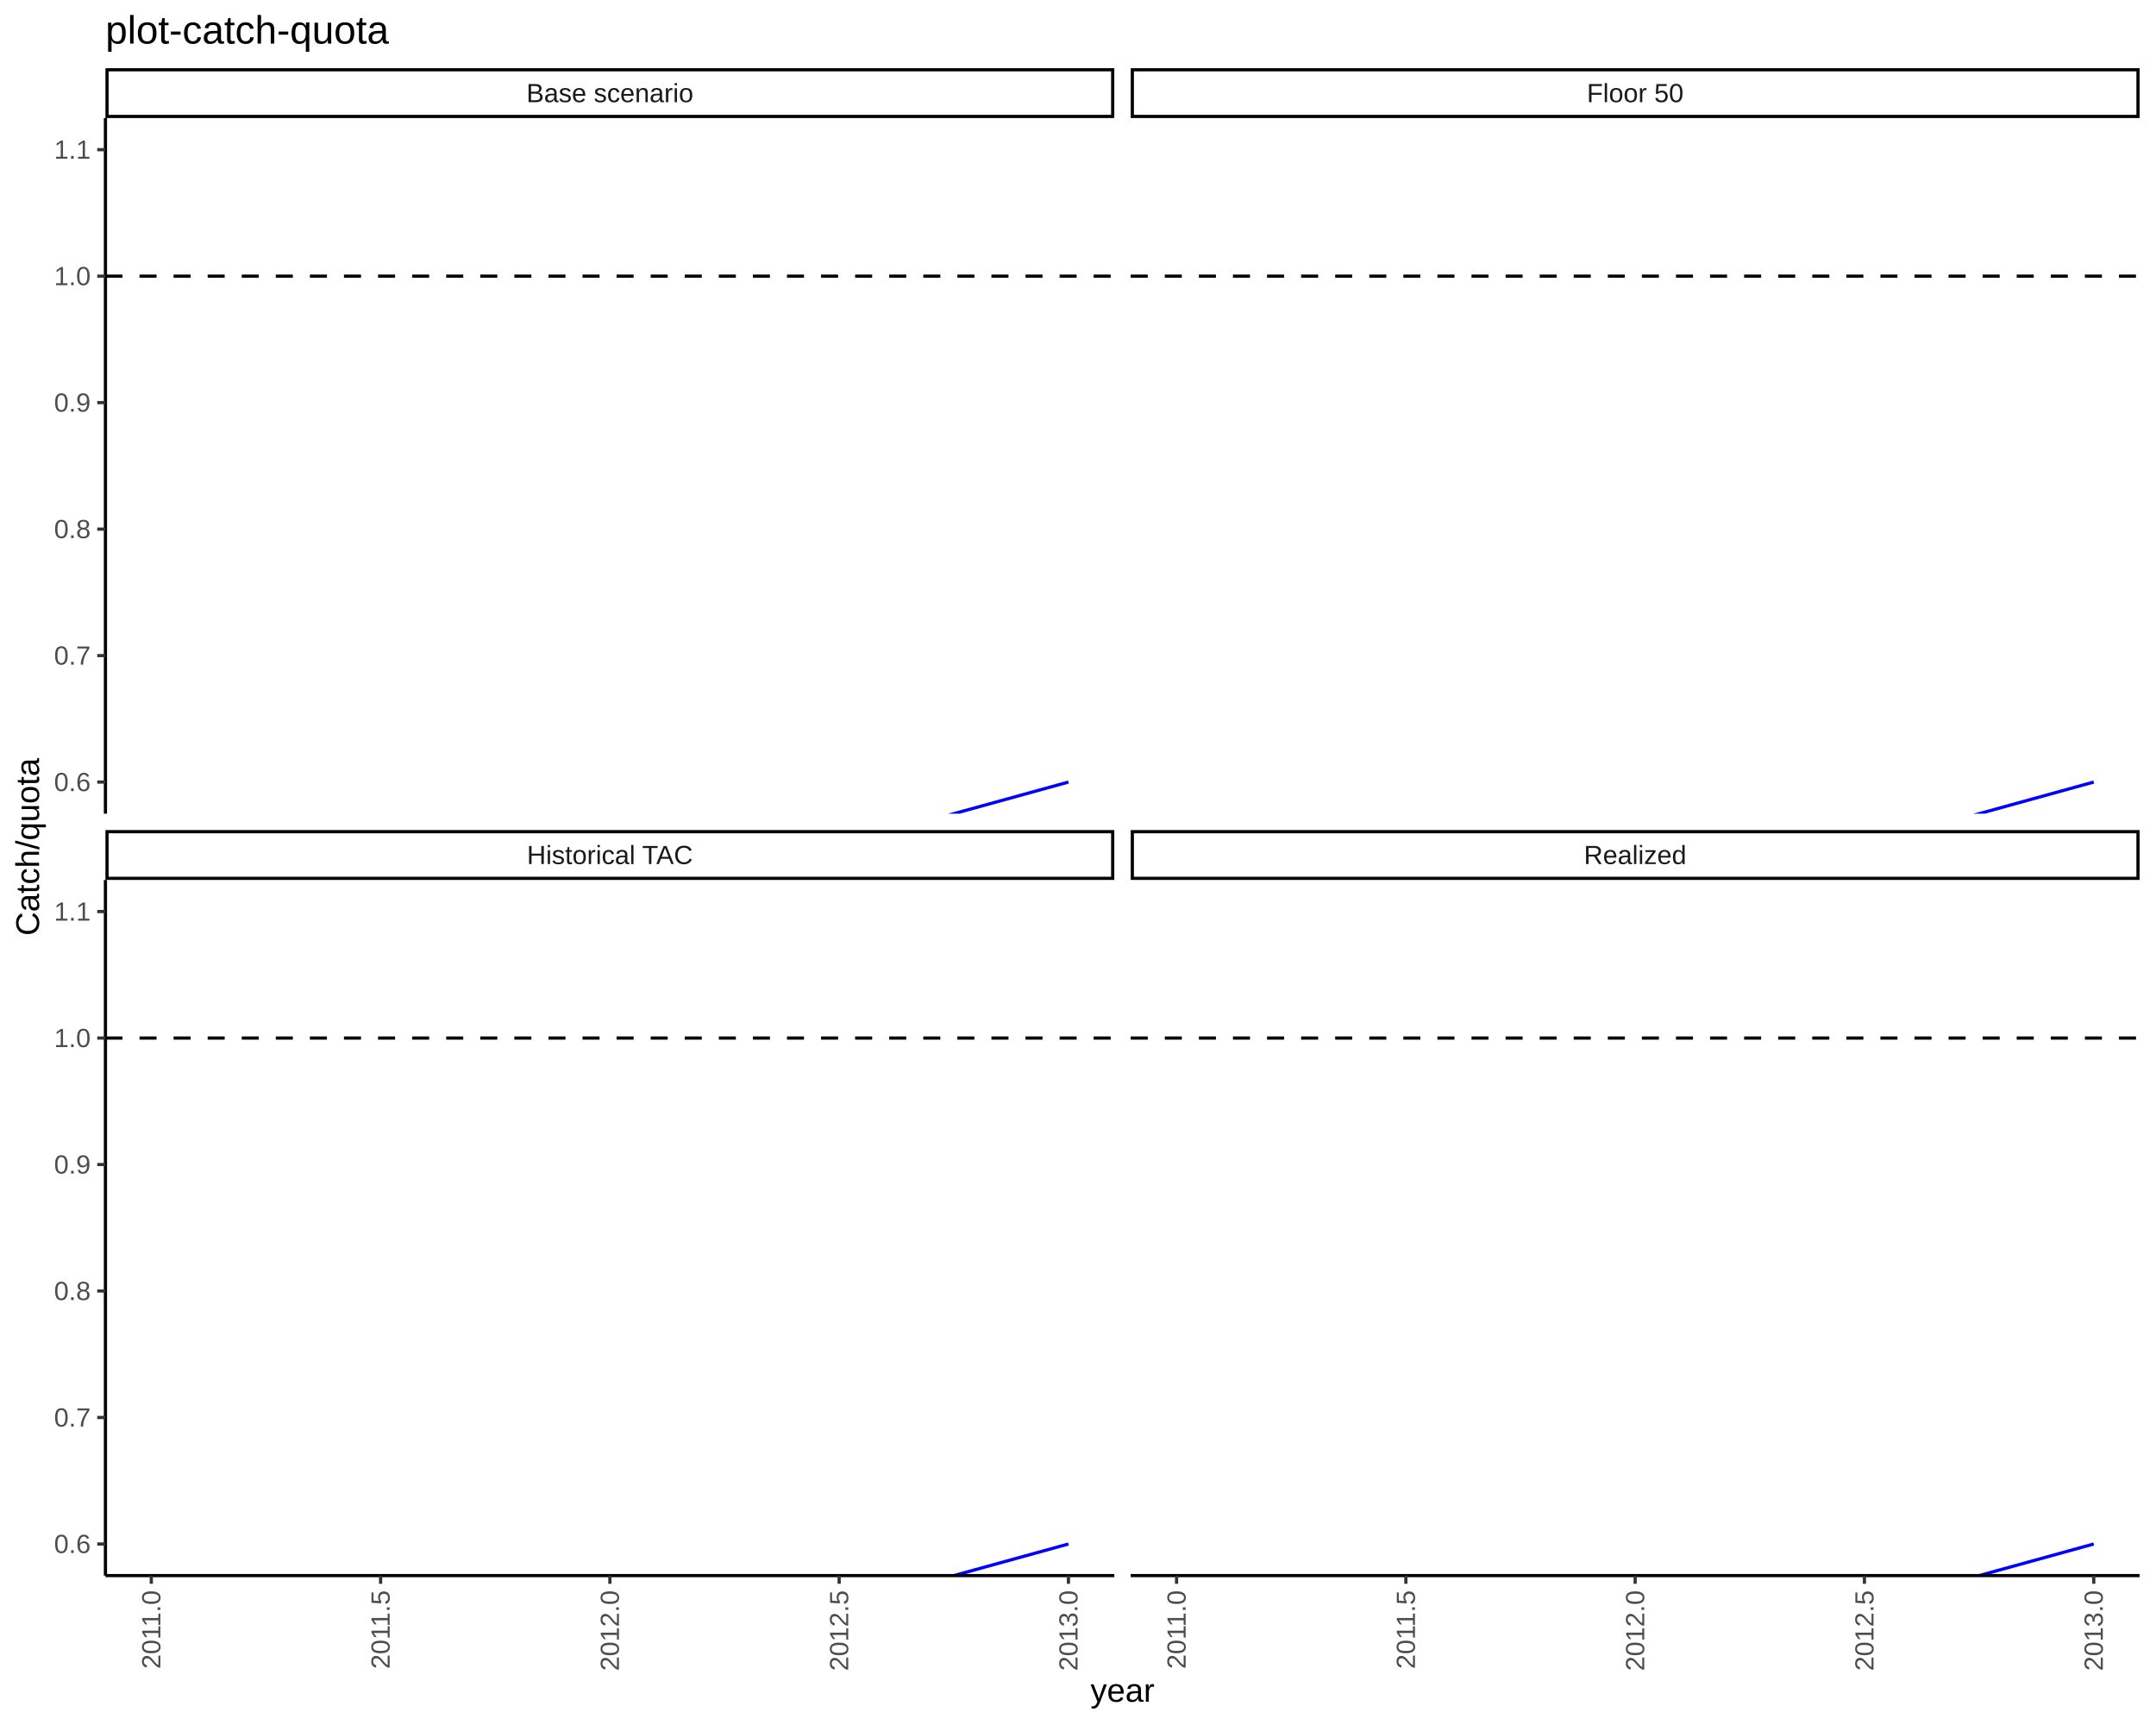
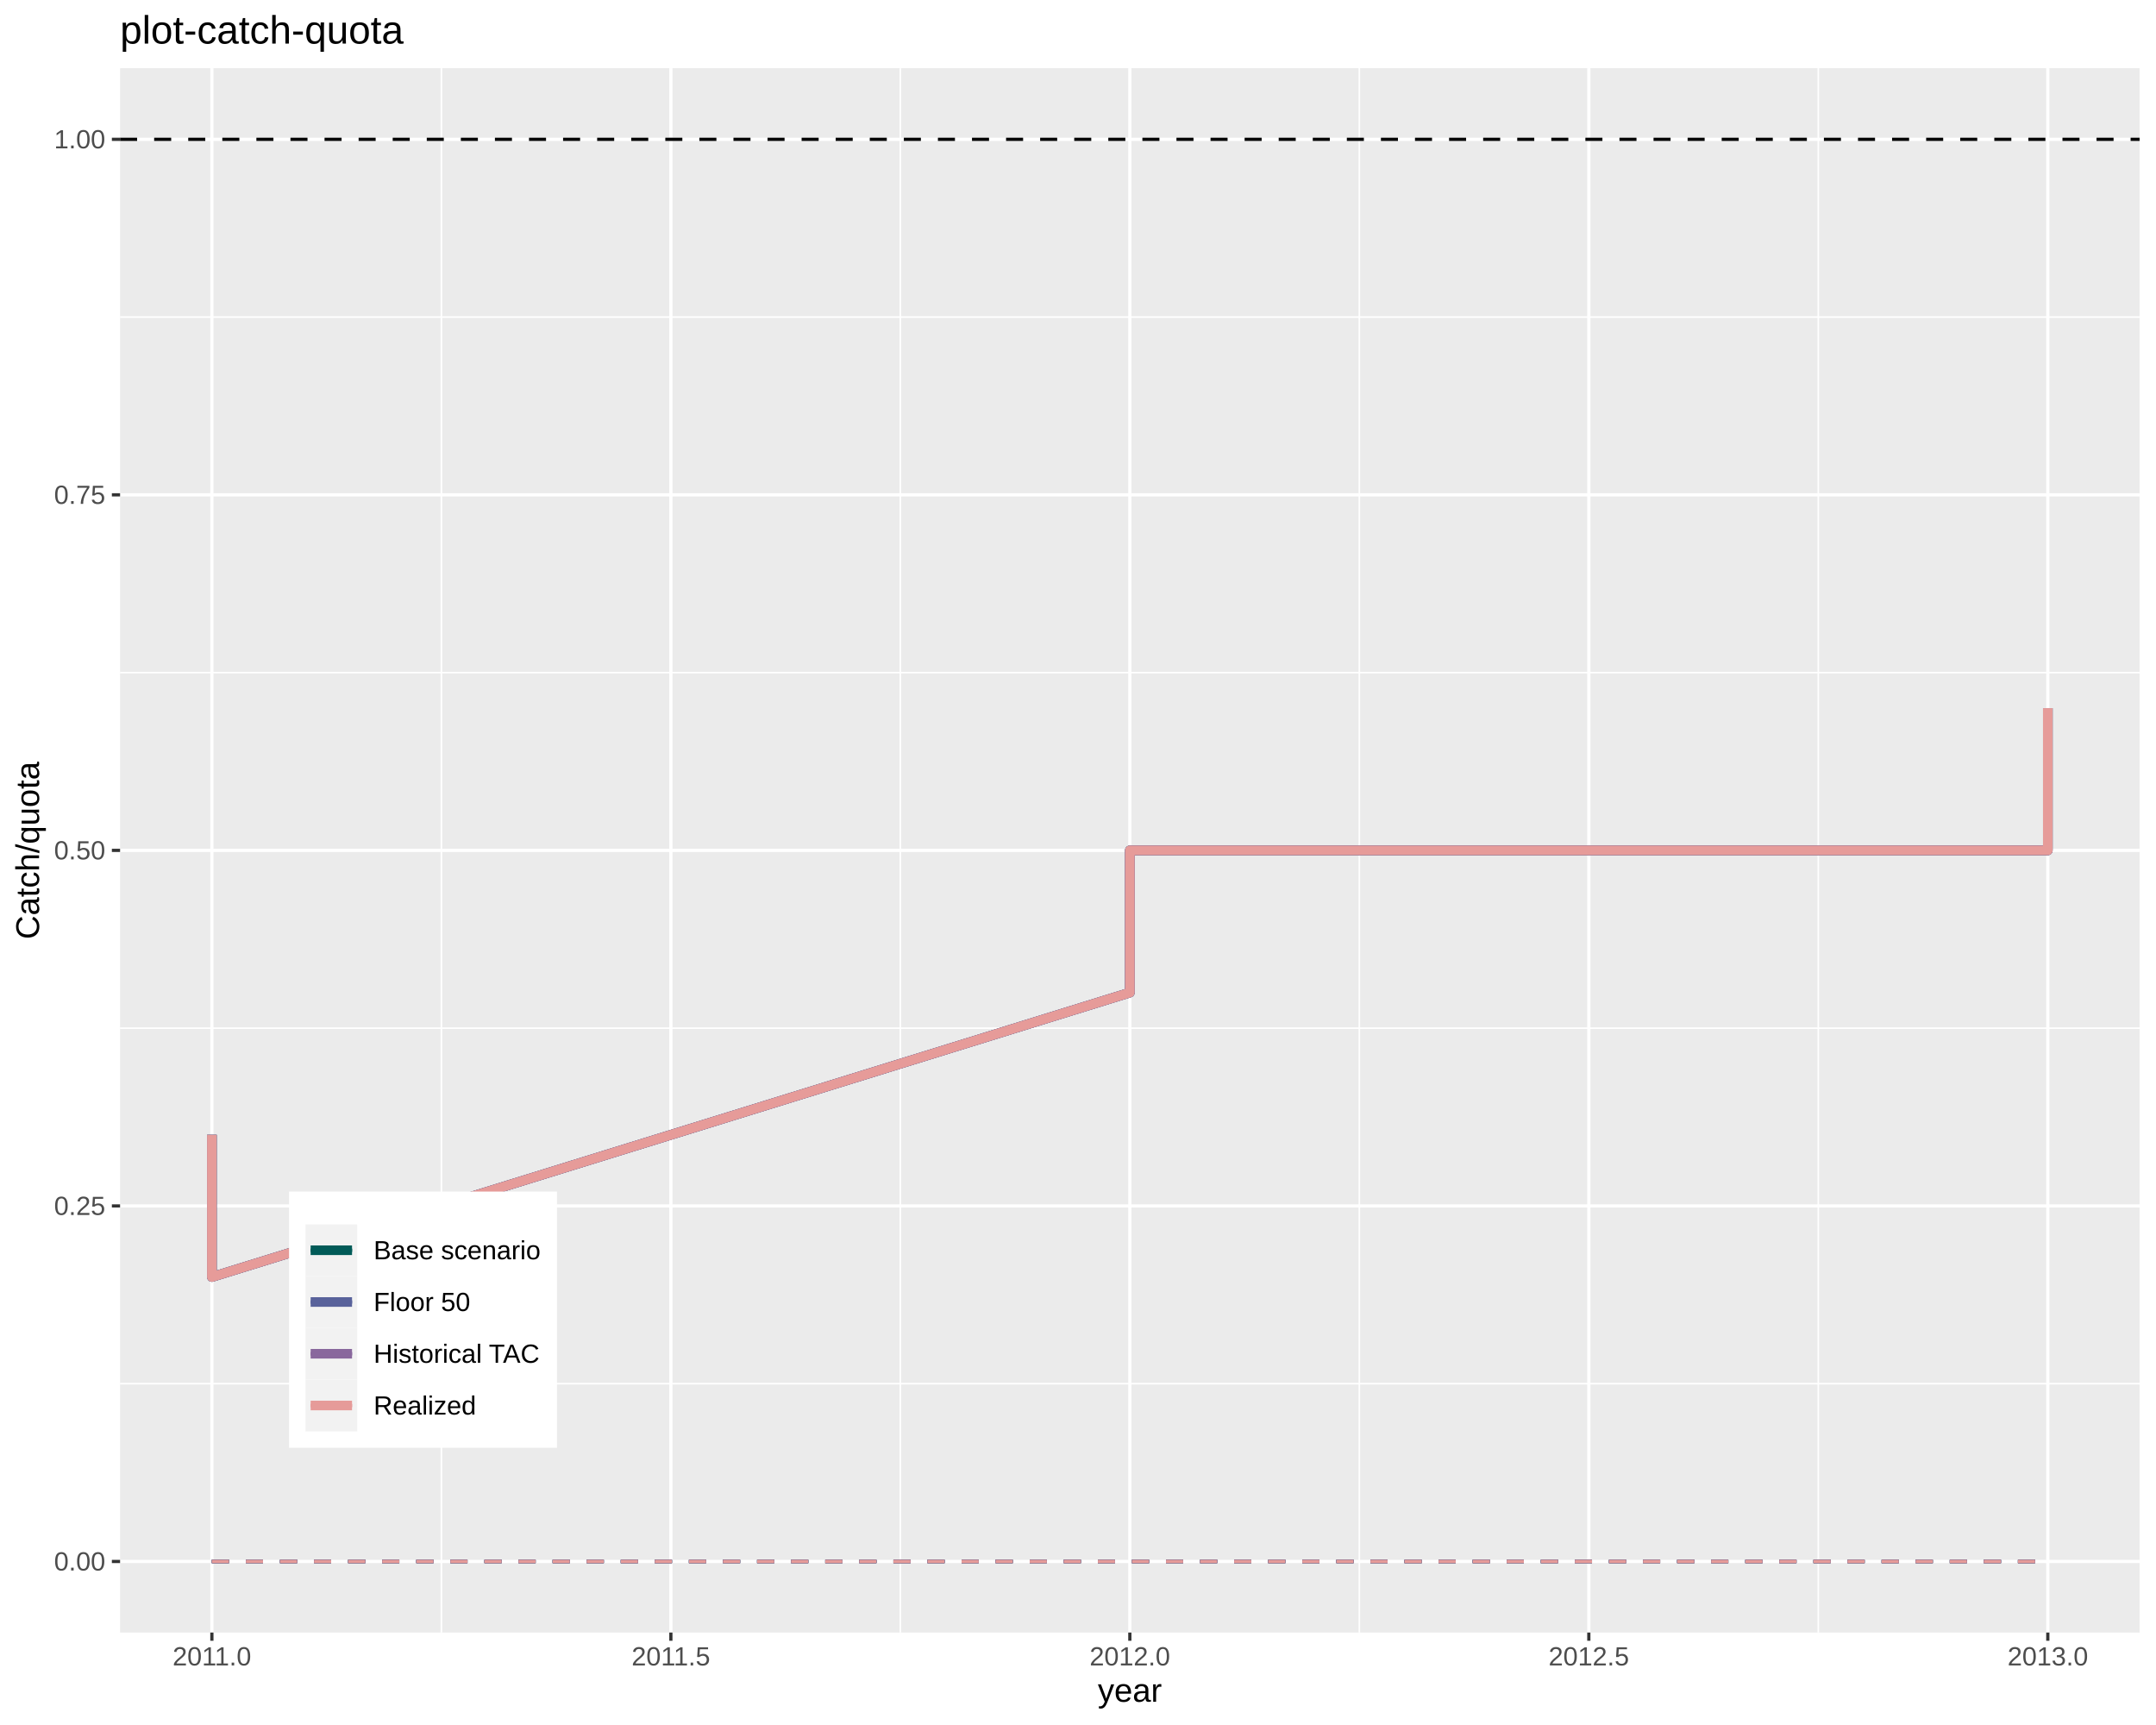
<svg xmlns="http://www.w3.org/2000/svg" viewBox="0 0 720.00 576.00">
  <defs>
    <style type="text/css">
    line, polyline, polygon, path, rect, circle {
      fill: none;
      stroke: #000000;
      stroke-linecap: round;
      stroke-linejoin: round;
      stroke-miterlimit: 10.00;
    }
  </style>
  </defs>
  <rect width="100%" height="100%" style="stroke: none; fill: #FFFFFF;" />
  <rect x="0.00" y="0.00" width="720.00" height="576.00" style="stroke-width: 1.07; stroke: #FFFFFF; fill: #FFFFFF;" />
  <defs>
-     <clipPath id="cpMzUuMjF8MzcyLjEzfDI3MS43MHwzOS40MQ==">
-       <rect x="35.21" y="39.41" width="336.91" height="232.29" />
+     <clipPath id="cpNDAuMTB8NzE0LjUyfDU0NS4xM3wyMi43Nw==">
+       <rect x="40.10" y="22.77" width="674.42" height="522.36" />
    </clipPath>
  </defs>
-   <rect x="35.21" y="39.41" width="336.91" height="232.29" style="stroke-width: 1.07; stroke: none; fill: #FFFFFF;" clip-path="url(#cpMzUuMjF8MzcyLjEzfDI3MS43MHwzOS40MQ==)" />
-   <polyline points="50.53,387.85 203.67,345.61 356.81,303.38 " style="stroke-width: 1.07; stroke: #FF0000; stroke-linecap: butt;" clip-path="url(#cpMzUuMjF8MzcyLjEzfDI3MS43MHwzOS40MQ==)" />
-   <polyline points="50.53,430.08 203.67,303.38 356.81,261.14 " style="stroke-width: 1.07; stroke: #0000FF; stroke-linecap: butt;" clip-path="url(#cpMzUuMjF8MzcyLjEzfDI3MS43MHwzOS40MQ==)" />
-   <polygon points="50.53,387.85 203.67,345.61 356.81,303.38 356.81,303.38 203.67,345.61 50.53,387.85 " style="stroke-width: 0.00; stroke: none; fill: #FF0000; fill-opacity: 0.20;" clip-path="url(#cpMzUuMjF8MzcyLjEzfDI3MS43MHwzOS40MQ==)" />
-   <polygon points="50.53,430.08 203.67,303.38 356.81,261.14 356.81,261.14 203.67,303.38 50.53,430.08 " style="stroke-width: 0.00; stroke: none; fill: #0000FF; fill-opacity: 0.20;" clip-path="url(#cpMzUuMjF8MzcyLjEzfDI3MS43MHwzOS40MQ==)" />
-   <line x1="35.21" y1="92.21" x2="372.13" y2="92.21" style="stroke-width: 1.07; stroke-dasharray: 5.69,5.69; stroke-linecap: butt;" clip-path="url(#cpMzUuMjF8MzcyLjEzfDI3MS43MHwzOS40MQ==)" />
+   <rect x="40.10" y="22.77" width="674.42" height="522.36" style="stroke-width: 1.07; stroke: none; fill: #EBEBEB;" clip-path="url(#cpNDAuMTB8NzE0LjUyfDU0NS4xM3wyMi43Nw==)" />
+   <polyline points="40.10,462.03 714.52,462.03 " style="stroke-width: 0.53; stroke: #FFFFFF; stroke-linecap: butt;" clip-path="url(#cpNDAuMTB8NzE0LjUyfDU0NS4xM3wyMi43Nw==)" />
+   <polyline points="40.10,343.31 714.52,343.31 " style="stroke-width: 0.53; stroke: #FFFFFF; stroke-linecap: butt;" clip-path="url(#cpNDAuMTB8NzE0LjUyfDU0NS4xM3wyMi43Nw==)" />
+   <polyline points="40.10,224.59 714.52,224.59 " style="stroke-width: 0.53; stroke: #FFFFFF; stroke-linecap: butt;" clip-path="url(#cpNDAuMTB8NzE0LjUyfDU0NS4xM3wyMi43Nw==)" />
+   <polyline points="40.10,105.87 714.52,105.87 " style="stroke-width: 0.53; stroke: #FFFFFF; stroke-linecap: butt;" clip-path="url(#cpNDAuMTB8NzE0LjUyfDU0NS4xM3wyMi43Nw==)" />
+   <polyline points="147.40,545.13 147.40,22.77 " style="stroke-width: 0.53; stroke: #FFFFFF; stroke-linecap: butt;" clip-path="url(#cpNDAuMTB8NzE0LjUyfDU0NS4xM3wyMi43Nw==)" />
+   <polyline points="300.67,545.13 300.67,22.77 " style="stroke-width: 0.53; stroke: #FFFFFF; stroke-linecap: butt;" clip-path="url(#cpNDAuMTB8NzE0LjUyfDU0NS4xM3wyMi43Nw==)" />
+   <polyline points="453.95,545.13 453.95,22.77 " style="stroke-width: 0.53; stroke: #FFFFFF; stroke-linecap: butt;" clip-path="url(#cpNDAuMTB8NzE0LjUyfDU0NS4xM3wyMi43Nw==)" />
+   <polyline points="607.23,545.13 607.23,22.77 " style="stroke-width: 0.53; stroke: #FFFFFF; stroke-linecap: butt;" clip-path="url(#cpNDAuMTB8NzE0LjUyfDU0NS4xM3wyMi43Nw==)" />
+   <polyline points="40.10,521.39 714.52,521.39 " style="stroke-width: 1.07; stroke: #FFFFFF; stroke-linecap: butt;" clip-path="url(#cpNDAuMTB8NzE0LjUyfDU0NS4xM3wyMi43Nw==)" />
+   <polyline points="40.10,402.67 714.52,402.67 " style="stroke-width: 1.07; stroke: #FFFFFF; stroke-linecap: butt;" clip-path="url(#cpNDAuMTB8NzE0LjUyfDU0NS4xM3wyMi43Nw==)" />
+   <polyline points="40.10,283.95 714.52,283.95 " style="stroke-width: 1.07; stroke: #FFFFFF; stroke-linecap: butt;" clip-path="url(#cpNDAuMTB8NzE0LjUyfDU0NS4xM3wyMi43Nw==)" />
+   <polyline points="40.10,165.23 714.52,165.23 " style="stroke-width: 1.07; stroke: #FFFFFF; stroke-linecap: butt;" clip-path="url(#cpNDAuMTB8NzE0LjUyfDU0NS4xM3wyMi43Nw==)" />
+   <polyline points="40.10,46.52 714.52,46.52 " style="stroke-width: 1.07; stroke: #FFFFFF; stroke-linecap: butt;" clip-path="url(#cpNDAuMTB8NzE0LjUyfDU0NS4xM3wyMi43Nw==)" />
+   <polyline points="70.76,545.13 70.76,22.77 " style="stroke-width: 1.07; stroke: #FFFFFF; stroke-linecap: butt;" clip-path="url(#cpNDAuMTB8NzE0LjUyfDU0NS4xM3wyMi43Nw==)" />
+   <polyline points="224.04,545.13 224.04,22.77 " style="stroke-width: 1.07; stroke: #FFFFFF; stroke-linecap: butt;" clip-path="url(#cpNDAuMTB8NzE0LjUyfDU0NS4xM3wyMi43Nw==)" />
+   <polyline points="377.31,545.13 377.31,22.77 " style="stroke-width: 1.07; stroke: #FFFFFF; stroke-linecap: butt;" clip-path="url(#cpNDAuMTB8NzE0LjUyfDU0NS4xM3wyMi43Nw==)" />
+   <polyline points="530.59,545.13 530.59,22.77 " style="stroke-width: 1.07; stroke: #FFFFFF; stroke-linecap: butt;" clip-path="url(#cpNDAuMTB8NzE0LjUyfDU0NS4xM3wyMi43Nw==)" />
+   <polyline points="683.87,545.13 683.87,22.77 " style="stroke-width: 1.07; stroke: #FFFFFF; stroke-linecap: butt;" clip-path="url(#cpNDAuMTB8NzE0LjUyfDU0NS4xM3wyMi43Nw==)" />
+   <polyline points="70.76,378.93 70.76,426.41 377.31,331.44 377.31,283.95 683.87,283.95 683.87,236.46 " style="stroke-width: 3.20; stroke: #015B58; stroke-linecap: butt;" clip-path="url(#cpNDAuMTB8NzE0LjUyfDU0NS4xM3wyMi43Nw==)" />
+   <polyline points="70.76,378.93 70.76,426.41 377.31,331.44 377.31,283.95 683.87,283.95 683.87,236.46 " style="stroke-width: 3.20; stroke: #59629B; stroke-linecap: butt;" clip-path="url(#cpNDAuMTB8NzE0LjUyfDU0NS4xM3wyMi43Nw==)" />
+   <polyline points="70.76,378.93 70.76,426.41 377.31,331.44 377.31,283.95 683.87,283.95 683.87,236.46 " style="stroke-width: 3.20; stroke: #89689D; stroke-linecap: butt;" clip-path="url(#cpNDAuMTB8NzE0LjUyfDU0NS4xM3wyMi43Nw==)" />
+   <polyline points="70.76,378.93 70.76,426.41 377.31,331.44 377.31,283.95 683.87,283.95 683.87,236.46 " style="stroke-width: 3.20; stroke: #E69B99; stroke-linecap: butt;" clip-path="url(#cpNDAuMTB8NzE0LjUyfDU0NS4xM3wyMi43Nw==)" />
+   <polyline points="70.76,521.39 70.76,521.39 377.31,521.39 377.31,521.39 683.87,521.39 683.87,521.39 " style="stroke-width: 1.07; stroke: #015B58; stroke-dasharray: 5.69,5.69; stroke-linecap: butt;" clip-path="url(#cpNDAuMTB8NzE0LjUyfDU0NS4xM3wyMi43Nw==)" />
+   <polyline points="70.76,521.39 70.76,521.39 377.31,521.39 377.31,521.39 683.87,521.39 683.87,521.39 " style="stroke-width: 1.07; stroke: #59629B; stroke-dasharray: 5.69,5.69; stroke-linecap: butt;" clip-path="url(#cpNDAuMTB8NzE0LjUyfDU0NS4xM3wyMi43Nw==)" />
+   <polyline points="70.76,521.39 70.76,521.39 377.31,521.39 377.31,521.39 683.87,521.39 683.87,521.39 " style="stroke-width: 1.07; stroke: #89689D; stroke-dasharray: 5.69,5.69; stroke-linecap: butt;" clip-path="url(#cpNDAuMTB8NzE0LjUyfDU0NS4xM3wyMi43Nw==)" />
+   <polyline points="70.76,521.39 70.76,521.39 377.31,521.39 377.31,521.39 683.87,521.39 683.87,521.39 " style="stroke-width: 1.07; stroke: #E69B99; stroke-dasharray: 5.69,5.69; stroke-linecap: butt;" clip-path="url(#cpNDAuMTB8NzE0LjUyfDU0NS4xM3wyMi43Nw==)" />
+   <polyline points="70.76,521.39 70.76,521.39 377.31,521.39 377.31,521.39 683.87,521.39 683.87,521.39 " style="stroke-width: 1.07; stroke: #015B58; stroke-dasharray: 5.69,5.69; stroke-linecap: butt;" clip-path="url(#cpNDAuMTB8NzE0LjUyfDU0NS4xM3wyMi43Nw==)" />
+   <polyline points="70.76,521.39 70.76,521.39 377.31,521.39 377.31,521.39 683.87,521.39 683.87,521.39 " style="stroke-width: 1.07; stroke: #59629B; stroke-dasharray: 5.69,5.69; stroke-linecap: butt;" clip-path="url(#cpNDAuMTB8NzE0LjUyfDU0NS4xM3wyMi43Nw==)" />
+   <polyline points="70.76,521.39 70.76,521.39 377.31,521.39 377.31,521.39 683.87,521.39 683.87,521.39 " style="stroke-width: 1.07; stroke: #89689D; stroke-dasharray: 5.69,5.69; stroke-linecap: butt;" clip-path="url(#cpNDAuMTB8NzE0LjUyfDU0NS4xM3wyMi43Nw==)" />
+   <polyline points="70.76,521.39 70.76,521.39 377.31,521.39 377.31,521.39 683.87,521.39 683.87,521.39 " style="stroke-width: 1.07; stroke: #E69B99; stroke-dasharray: 5.69,5.69; stroke-linecap: butt;" clip-path="url(#cpNDAuMTB8NzE0LjUyfDU0NS4xM3wyMi43Nw==)" />
+   <line x1="40.10" y1="46.52" x2="714.52" y2="46.52" style="stroke-width: 1.07; stroke-dasharray: 5.69,5.69; stroke-linecap: butt;" clip-path="url(#cpNDAuMTB8NzE0LjUyfDU0NS4xM3wyMi43Nw==)" />
  <defs>
    <clipPath id="cpMC4wMHw3MjAuMDB8NTc2LjAwfDAuMDA=">
      <rect x="0.00" y="0.00" width="720.00" height="576.00" />
    </clipPath>
  </defs>
-   <defs>
-     <clipPath id="cpMzUuMjF8MzcyLjEzfDUyNi4xMXwyOTMuODM=">
-       <rect x="35.21" y="293.83" width="336.91" height="232.29" />
-     </clipPath>
-   </defs>
-   <rect x="35.21" y="293.83" width="336.91" height="232.29" style="stroke-width: 1.07; stroke: none; fill: #FFFFFF;" clip-path="url(#cpMzUuMjF8MzcyLjEzfDUyNi4xMXwyOTMuODM=)" />
-   <polyline points="290.79,576.00 356.81,557.79 " style="stroke-width: 1.07; stroke: #FF0000; stroke-linecap: butt;" clip-path="url(#cpMzUuMjF8MzcyLjEzfDUyNi4xMXwyOTMuODM=)" />
-   <polyline points="181.66,576.00 203.67,557.79 356.81,515.56 " style="stroke-width: 1.07; stroke: #0000FF; stroke-linecap: butt;" clip-path="url(#cpMzUuMjF8MzcyLjEzfDUyNi4xMXwyOTMuODM=)" />
-   <polygon points="290.79,576.00 356.81,557.79 356.81,557.79 290.79,576.00 " style="stroke-width: 0.00; stroke: none; fill: #FF0000; fill-opacity: 0.20;" clip-path="url(#cpMzUuMjF8MzcyLjEzfDUyNi4xMXwyOTMuODM=)" />
-   <polygon points="181.66,576.00 203.67,557.79 356.81,515.56 356.81,515.56 203.67,557.79 181.66,576.00 " style="stroke-width: 0.00; stroke: none; fill: #0000FF; fill-opacity: 0.20;" clip-path="url(#cpMzUuMjF8MzcyLjEzfDUyNi4xMXwyOTMuODM=)" />
-   <line x1="35.21" y1="346.62" x2="372.13" y2="346.62" style="stroke-width: 1.07; stroke-dasharray: 5.69,5.69; stroke-linecap: butt;" clip-path="url(#cpMzUuMjF8MzcyLjEzfDUyNi4xMXwyOTMuODM=)" />
-   <defs>
-     <clipPath id="cpMC4wMHw3MjAuMDB8NTc2LjAwfDAuMDA=">
-       <rect x="0.00" y="0.00" width="720.00" height="576.00" />
-     </clipPath>
-   </defs>
-   <defs>
-     <clipPath id="cpMzc3LjYxfDcxNC41MnwyNzEuNzB8MzkuNDE=">
-       <rect x="377.61" y="39.41" width="336.91" height="232.29" />
-     </clipPath>
-   </defs>
-   <rect x="377.61" y="39.41" width="336.91" height="232.29" style="stroke-width: 1.07; stroke: none; fill: #FFFFFF;" clip-path="url(#cpMzc3LjYxfDcxNC41MnwyNzEuNzB8MzkuNDE=)" />
-   <polyline points="392.92,387.85 546.06,345.61 699.21,303.38 " style="stroke-width: 1.07; stroke: #FF0000; stroke-linecap: butt;" clip-path="url(#cpMzc3LjYxfDcxNC41MnwyNzEuNzB8MzkuNDE=)" />
-   <polyline points="392.92,430.08 546.06,303.38 699.21,261.14 " style="stroke-width: 1.07; stroke: #0000FF; stroke-linecap: butt;" clip-path="url(#cpMzc3LjYxfDcxNC41MnwyNzEuNzB8MzkuNDE=)" />
-   <polygon points="392.92,387.85 546.06,345.61 699.21,303.38 699.21,303.38 546.06,345.61 392.92,387.85 " style="stroke-width: 0.00; stroke: none; fill: #FF0000; fill-opacity: 0.20;" clip-path="url(#cpMzc3LjYxfDcxNC41MnwyNzEuNzB8MzkuNDE=)" />
-   <polygon points="392.92,430.08 546.06,303.38 699.21,261.14 699.21,261.14 546.06,303.38 392.92,430.08 " style="stroke-width: 0.00; stroke: none; fill: #0000FF; fill-opacity: 0.20;" clip-path="url(#cpMzc3LjYxfDcxNC41MnwyNzEuNzB8MzkuNDE=)" />
-   <line x1="377.61" y1="92.21" x2="714.52" y2="92.21" style="stroke-width: 1.07; stroke-dasharray: 5.69,5.69; stroke-linecap: butt;" clip-path="url(#cpMzc3LjYxfDcxNC41MnwyNzEuNzB8MzkuNDE=)" />
-   <defs>
-     <clipPath id="cpMC4wMHw3MjAuMDB8NTc2LjAwfDAuMDA=">
-       <rect x="0.00" y="0.00" width="720.00" height="576.00" />
-     </clipPath>
-   </defs>
-   <defs>
-     <clipPath id="cpMzc3LjYxfDcxNC41Mnw1MjYuMTF8MjkzLjgz">
-       <rect x="377.61" y="293.83" width="336.91" height="232.29" />
-     </clipPath>
-   </defs>
-   <rect x="377.61" y="293.83" width="336.91" height="232.29" style="stroke-width: 1.07; stroke: none; fill: #FFFFFF;" clip-path="url(#cpMzc3LjYxfDcxNC41Mnw1MjYuMTF8MjkzLjgz)" />
-   <polyline points="633.18,576.00 699.21,557.79 " style="stroke-width: 1.07; stroke: #FF0000; stroke-linecap: butt;" clip-path="url(#cpMzc3LjYxfDcxNC41Mnw1MjYuMTF8MjkzLjgz)" />
-   <polyline points="524.05,576.00 546.06,557.79 699.21,515.56 " style="stroke-width: 1.07; stroke: #0000FF; stroke-linecap: butt;" clip-path="url(#cpMzc3LjYxfDcxNC41Mnw1MjYuMTF8MjkzLjgz)" />
-   <polygon points="633.18,576.00 699.21,557.79 699.21,557.79 633.18,576.00 " style="stroke-width: 0.00; stroke: none; fill: #FF0000; fill-opacity: 0.20;" clip-path="url(#cpMzc3LjYxfDcxNC41Mnw1MjYuMTF8MjkzLjgz)" />
-   <polygon points="524.05,576.00 546.06,557.79 699.21,515.56 699.21,515.56 546.06,557.79 524.05,576.00 " style="stroke-width: 0.00; stroke: none; fill: #0000FF; fill-opacity: 0.20;" clip-path="url(#cpMzc3LjYxfDcxNC41Mnw1MjYuMTF8MjkzLjgz)" />
-   <line x1="377.61" y1="346.62" x2="714.52" y2="346.62" style="stroke-width: 1.07; stroke-dasharray: 5.69,5.69; stroke-linecap: butt;" clip-path="url(#cpMzc3LjYxfDcxNC41Mnw1MjYuMTF8MjkzLjgz)" />
-   <defs>
-     <clipPath id="cpMC4wMHw3MjAuMDB8NTc2LjAwfDAuMDA=">
-       <rect x="0.00" y="0.00" width="720.00" height="576.00" />
-     </clipPath>
-   </defs>
-   <defs>
-     <clipPath id="cpMzUuMjF8MzcyLjEzfDI5My44M3wyNzcuMTg=">
-       <rect x="35.21" y="277.18" width="336.91" height="16.64" />
-     </clipPath>
-   </defs>
-   <rect x="35.21" y="277.18" width="336.91" height="16.64" style="stroke-width: 2.13; fill: #FFFFFF;" clip-path="url(#cpMzUuMjF8MzcyLjEzfDI5My44M3wyNzcuMTg=)" />
-   <g clip-path="url(#cpMzUuMjF8MzcyLjEzfDI5My44M3wyNzcuMTg=)">
-     <text x="175.97" y="288.53" style="font-size: 8.80px; fill: #1A1A1A; font-family: Liberation Sans;" textLength="55.41px" lengthAdjust="spacingAndGlyphs">Historical TAC</text>
-   </g>
-   <defs>
-     <clipPath id="cpMC4wMHw3MjAuMDB8NTc2LjAwfDAuMDA=">
-       <rect x="0.00" y="0.00" width="720.00" height="576.00" />
-     </clipPath>
-   </defs>
-   <defs>
-     <clipPath id="cpMzc3LjYxfDcxNC41MnwyOTMuODN8Mjc3LjE4">
-       <rect x="377.61" y="277.18" width="336.91" height="16.64" />
-     </clipPath>
-   </defs>
-   <rect x="377.61" y="277.18" width="336.91" height="16.64" style="stroke-width: 2.13; fill: #FFFFFF;" clip-path="url(#cpMzc3LjYxfDcxNC41MnwyOTMuODN8Mjc3LjE4)" />
-   <g clip-path="url(#cpMzc3LjYxfDcxNC41MnwyOTMuODN8Mjc3LjE4)">
-     <text x="528.95" y="288.53" style="font-size: 8.80px; fill: #1A1A1A; font-family: Liberation Sans;" textLength="34.23px" lengthAdjust="spacingAndGlyphs">Realized</text>
-   </g>
-   <defs>
-     <clipPath id="cpMC4wMHw3MjAuMDB8NTc2LjAwfDAuMDA=">
-       <rect x="0.00" y="0.00" width="720.00" height="576.00" />
-     </clipPath>
-   </defs>
-   <defs>
-     <clipPath id="cpMzUuMjF8MzcyLjEzfDM5LjQxfDIyLjc3">
-       <rect x="35.21" y="22.77" width="336.91" height="16.64" />
-     </clipPath>
-   </defs>
-   <rect x="35.21" y="22.77" width="336.91" height="16.64" style="stroke-width: 2.13; fill: #FFFFFF;" clip-path="url(#cpMzUuMjF8MzcyLjEzfDM5LjQxfDIyLjc3)" />
-   <g clip-path="url(#cpMzUuMjF8MzcyLjEzfDM5LjQxfDIyLjc3)">
-     <text x="175.80" y="34.12" style="font-size: 8.80px; fill: #1A1A1A; font-family: Liberation Sans;" textLength="55.75px" lengthAdjust="spacingAndGlyphs">Base scenario</text>
-   </g>
-   <defs>
-     <clipPath id="cpMC4wMHw3MjAuMDB8NTc2LjAwfDAuMDA=">
-       <rect x="0.00" y="0.00" width="720.00" height="576.00" />
-     </clipPath>
-   </defs>
-   <defs>
-     <clipPath id="cpMzc3LjYxfDcxNC41MnwzOS40MXwyMi43Nw==">
-       <rect x="377.61" y="22.77" width="336.91" height="16.64" />
-     </clipPath>
-   </defs>
-   <rect x="377.61" y="22.77" width="336.91" height="16.64" style="stroke-width: 2.13; fill: #FFFFFF;" clip-path="url(#cpMzc3LjYxfDcxNC41MnwzOS40MXwyMi43Nw==)" />
-   <g clip-path="url(#cpMzc3LjYxfDcxNC41MnwzOS40MXwyMi43Nw==)">
-     <text x="529.94" y="34.12" style="font-size: 8.80px; fill: #1A1A1A; font-family: Liberation Sans;" textLength="32.25px" lengthAdjust="spacingAndGlyphs">Floor 50</text>
-   </g>
-   <defs>
-     <clipPath id="cpMC4wMHw3MjAuMDB8NTc2LjAwfDAuMDA=">
-       <rect x="0.00" y="0.00" width="720.00" height="576.00" />
-     </clipPath>
-   </defs>
-   <polyline points="35.21,526.11 372.13,526.11 " style="stroke-width: 1.07; stroke-linecap: butt;" clip-path="url(#cpMC4wMHw3MjAuMDB8NTc2LjAwfDAuMDA=)" />
-   <polyline points="50.53,528.85 50.53,526.11 " style="stroke-width: 1.07; stroke: #333333; stroke-linecap: butt;" clip-path="url(#cpMC4wMHw3MjAuMDB8NTc2LjAwfDAuMDA=)" />
-   <polyline points="127.10,528.85 127.10,526.11 " style="stroke-width: 1.07; stroke: #333333; stroke-linecap: butt;" clip-path="url(#cpMC4wMHw3MjAuMDB8NTc2LjAwfDAuMDA=)" />
-   <polyline points="203.67,528.85 203.67,526.11 " style="stroke-width: 1.07; stroke: #333333; stroke-linecap: butt;" clip-path="url(#cpMC4wMHw3MjAuMDB8NTc2LjAwfDAuMDA=)" />
-   <polyline points="280.24,528.85 280.24,526.11 " style="stroke-width: 1.07; stroke: #333333; stroke-linecap: butt;" clip-path="url(#cpMC4wMHw3MjAuMDB8NTc2LjAwfDAuMDA=)" />
-   <polyline points="356.81,528.85 356.81,526.11 " style="stroke-width: 1.07; stroke: #333333; stroke-linecap: butt;" clip-path="url(#cpMC4wMHw3MjAuMDB8NTc2LjAwfDAuMDA=)" />
  <g clip-path="url(#cpMC4wMHw3MjAuMDB8NTc2LjAwfDAuMDA=)">
-     <text transform="translate(53.55,557.28) rotate(-90)" style="font-size: 8.80px; fill: #4D4D4D; font-family: Liberation Sans;" textLength="26.23px" lengthAdjust="spacingAndGlyphs">2011.0</text>
+     <text x="18.06" y="524.41" style="font-size: 8.80px; fill: #4D4D4D; font-family: Liberation Sans;" textLength="17.11px" lengthAdjust="spacingAndGlyphs">0.00</text>
  </g>
  <g clip-path="url(#cpMC4wMHw3MjAuMDB8NTc2LjAwfDAuMDA=)">
-     <text transform="translate(130.12,557.28) rotate(-90)" style="font-size: 8.80px; fill: #4D4D4D; font-family: Liberation Sans;" textLength="26.23px" lengthAdjust="spacingAndGlyphs">2011.5</text>
+     <text x="18.06" y="405.69" style="font-size: 8.80px; fill: #4D4D4D; font-family: Liberation Sans;" textLength="17.11px" lengthAdjust="spacingAndGlyphs">0.25</text>
  </g>
  <g clip-path="url(#cpMC4wMHw3MjAuMDB8NTc2LjAwfDAuMDA=)">
-     <text transform="translate(206.69,557.94) rotate(-90)" style="font-size: 8.80px; fill: #4D4D4D; font-family: Liberation Sans;" textLength="26.89px" lengthAdjust="spacingAndGlyphs">2012.0</text>
+     <text x="18.06" y="286.97" style="font-size: 8.80px; fill: #4D4D4D; font-family: Liberation Sans;" textLength="17.11px" lengthAdjust="spacingAndGlyphs">0.50</text>
  </g>
  <g clip-path="url(#cpMC4wMHw3MjAuMDB8NTc2LjAwfDAuMDA=)">
-     <text transform="translate(283.26,557.94) rotate(-90)" style="font-size: 8.80px; fill: #4D4D4D; font-family: Liberation Sans;" textLength="26.89px" lengthAdjust="spacingAndGlyphs">2012.5</text>
+     <text x="18.06" y="168.26" style="font-size: 8.80px; fill: #4D4D4D; font-family: Liberation Sans;" textLength="17.11px" lengthAdjust="spacingAndGlyphs">0.75</text>
  </g>
  <g clip-path="url(#cpMC4wMHw3MjAuMDB8NTc2LjAwfDAuMDA=)">
-     <text transform="translate(359.84,557.94) rotate(-90)" style="font-size: 8.80px; fill: #4D4D4D; font-family: Liberation Sans;" textLength="26.89px" lengthAdjust="spacingAndGlyphs">2013.0</text>
+     <text x="18.06" y="49.54" style="font-size: 8.80px; fill: #4D4D4D; font-family: Liberation Sans;" textLength="17.11px" lengthAdjust="spacingAndGlyphs">1.00</text>
  </g>
-   <polyline points="377.61,526.11 714.52,526.11 " style="stroke-width: 1.07; stroke-linecap: butt;" clip-path="url(#cpMC4wMHw3MjAuMDB8NTc2LjAwfDAuMDA=)" />
-   <polyline points="392.92,528.85 392.92,526.11 " style="stroke-width: 1.07; stroke: #333333; stroke-linecap: butt;" clip-path="url(#cpMC4wMHw3MjAuMDB8NTc2LjAwfDAuMDA=)" />
-   <polyline points="469.49,528.85 469.49,526.11 " style="stroke-width: 1.07; stroke: #333333; stroke-linecap: butt;" clip-path="url(#cpMC4wMHw3MjAuMDB8NTc2LjAwfDAuMDA=)" />
-   <polyline points="546.06,528.85 546.06,526.11 " style="stroke-width: 1.07; stroke: #333333; stroke-linecap: butt;" clip-path="url(#cpMC4wMHw3MjAuMDB8NTc2LjAwfDAuMDA=)" />
-   <polyline points="622.63,528.85 622.63,526.11 " style="stroke-width: 1.07; stroke: #333333; stroke-linecap: butt;" clip-path="url(#cpMC4wMHw3MjAuMDB8NTc2LjAwfDAuMDA=)" />
-   <polyline points="699.21,528.85 699.21,526.11 " style="stroke-width: 1.07; stroke: #333333; stroke-linecap: butt;" clip-path="url(#cpMC4wMHw3MjAuMDB8NTc2LjAwfDAuMDA=)" />
+   <polyline points="37.36,521.39 40.10,521.39 " style="stroke-width: 1.07; stroke: #333333; stroke-linecap: butt;" clip-path="url(#cpMC4wMHw3MjAuMDB8NTc2LjAwfDAuMDA=)" />
+   <polyline points="37.36,402.67 40.10,402.67 " style="stroke-width: 1.07; stroke: #333333; stroke-linecap: butt;" clip-path="url(#cpMC4wMHw3MjAuMDB8NTc2LjAwfDAuMDA=)" />
+   <polyline points="37.36,283.95 40.10,283.95 " style="stroke-width: 1.07; stroke: #333333; stroke-linecap: butt;" clip-path="url(#cpMC4wMHw3MjAuMDB8NTc2LjAwfDAuMDA=)" />
+   <polyline points="37.36,165.23 40.10,165.23 " style="stroke-width: 1.07; stroke: #333333; stroke-linecap: butt;" clip-path="url(#cpMC4wMHw3MjAuMDB8NTc2LjAwfDAuMDA=)" />
+   <polyline points="37.36,46.52 40.10,46.52 " style="stroke-width: 1.07; stroke: #333333; stroke-linecap: butt;" clip-path="url(#cpMC4wMHw3MjAuMDB8NTc2LjAwfDAuMDA=)" />
+   <polyline points="70.76,547.87 70.76,545.13 " style="stroke-width: 1.07; stroke: #333333; stroke-linecap: butt;" clip-path="url(#cpMC4wMHw3MjAuMDB8NTc2LjAwfDAuMDA=)" />
+   <polyline points="224.04,547.87 224.04,545.13 " style="stroke-width: 1.07; stroke: #333333; stroke-linecap: butt;" clip-path="url(#cpMC4wMHw3MjAuMDB8NTc2LjAwfDAuMDA=)" />
+   <polyline points="377.31,547.87 377.31,545.13 " style="stroke-width: 1.07; stroke: #333333; stroke-linecap: butt;" clip-path="url(#cpMC4wMHw3MjAuMDB8NTc2LjAwfDAuMDA=)" />
+   <polyline points="530.59,547.87 530.59,545.13 " style="stroke-width: 1.07; stroke: #333333; stroke-linecap: butt;" clip-path="url(#cpMC4wMHw3MjAuMDB8NTc2LjAwfDAuMDA=)" />
+   <polyline points="683.87,547.87 683.87,545.13 " style="stroke-width: 1.07; stroke: #333333; stroke-linecap: butt;" clip-path="url(#cpMC4wMHw3MjAuMDB8NTc2LjAwfDAuMDA=)" />
  <g clip-path="url(#cpMC4wMHw3MjAuMDB8NTc2LjAwfDAuMDA=)">
-     <text transform="translate(395.94,557.28) rotate(-90)" style="font-size: 8.80px; fill: #4D4D4D; font-family: Liberation Sans;" textLength="26.23px" lengthAdjust="spacingAndGlyphs">2011.0</text>
+     <text x="57.64" y="556.11" style="font-size: 8.80px; fill: #4D4D4D; font-family: Liberation Sans;" textLength="26.23px" lengthAdjust="spacingAndGlyphs">2011.0</text>
  </g>
  <g clip-path="url(#cpMC4wMHw3MjAuMDB8NTc2LjAwfDAuMDA=)">
-     <text transform="translate(472.52,557.28) rotate(-90)" style="font-size: 8.80px; fill: #4D4D4D; font-family: Liberation Sans;" textLength="26.23px" lengthAdjust="spacingAndGlyphs">2011.5</text>
+     <text x="210.92" y="556.11" style="font-size: 8.80px; fill: #4D4D4D; font-family: Liberation Sans;" textLength="26.23px" lengthAdjust="spacingAndGlyphs">2011.5</text>
  </g>
  <g clip-path="url(#cpMC4wMHw3MjAuMDB8NTc2LjAwfDAuMDA=)">
-     <text transform="translate(549.09,557.94) rotate(-90)" style="font-size: 8.80px; fill: #4D4D4D; font-family: Liberation Sans;" textLength="26.89px" lengthAdjust="spacingAndGlyphs">2012.0</text>
+     <text x="363.87" y="556.11" style="font-size: 8.80px; fill: #4D4D4D; font-family: Liberation Sans;" textLength="26.89px" lengthAdjust="spacingAndGlyphs">2012.0</text>
  </g>
  <g clip-path="url(#cpMC4wMHw3MjAuMDB8NTc2LjAwfDAuMDA=)">
-     <text transform="translate(625.66,557.94) rotate(-90)" style="font-size: 8.80px; fill: #4D4D4D; font-family: Liberation Sans;" textLength="26.89px" lengthAdjust="spacingAndGlyphs">2012.5</text>
+     <text x="517.14" y="556.11" style="font-size: 8.80px; fill: #4D4D4D; font-family: Liberation Sans;" textLength="26.89px" lengthAdjust="spacingAndGlyphs">2012.5</text>
  </g>
  <g clip-path="url(#cpMC4wMHw3MjAuMDB8NTc2LjAwfDAuMDA=)">
-     <text transform="translate(702.23,557.94) rotate(-90)" style="font-size: 8.80px; fill: #4D4D4D; font-family: Liberation Sans;" textLength="26.89px" lengthAdjust="spacingAndGlyphs">2013.0</text>
-   </g>
-   <polyline points="35.21,271.70 35.21,39.41 " style="stroke-width: 1.07; stroke-linecap: butt;" clip-path="url(#cpMC4wMHw3MjAuMDB8NTc2LjAwfDAuMDA=)" />
-   <g clip-path="url(#cpMC4wMHw3MjAuMDB8NTc2LjAwfDAuMDA=)">
-     <text x="18.06" y="264.17" style="font-size: 8.80px; fill: #4D4D4D; font-family: Liberation Sans;" textLength="12.22px" lengthAdjust="spacingAndGlyphs">0.6</text>
+     <text x="670.42" y="556.11" style="font-size: 8.80px; fill: #4D4D4D; font-family: Liberation Sans;" textLength="26.89px" lengthAdjust="spacingAndGlyphs">2013.0</text>
  </g>
  <g clip-path="url(#cpMC4wMHw3MjAuMDB8NTc2LjAwfDAuMDA=)">
-     <text x="18.06" y="221.93" style="font-size: 8.80px; fill: #4D4D4D; font-family: Liberation Sans;" textLength="12.22px" lengthAdjust="spacingAndGlyphs">0.7</text>
+     <text x="366.61" y="568.24" style="font-size: 11.00px; font-family: Liberation Sans;" textLength="21.41px" lengthAdjust="spacingAndGlyphs">year</text>
  </g>
  <g clip-path="url(#cpMC4wMHw3MjAuMDB8NTc2LjAwfDAuMDA=)">
-     <text x="18.06" y="179.70" style="font-size: 8.80px; fill: #4D4D4D; font-family: Liberation Sans;" textLength="12.22px" lengthAdjust="spacingAndGlyphs">0.8</text>
+     <text transform="translate(13.04,313.64) rotate(-90)" style="font-size: 11.00px; font-family: Liberation Sans;" textLength="59.38px" lengthAdjust="spacingAndGlyphs">Catch/quota</text>
+   </g>
+   <rect x="96.53" y="397.88" width="89.47" height="85.56" style="stroke-width: 1.07; stroke: none; fill: #FFFFFF;" clip-path="url(#cpMC4wMHw3MjAuMDB8NTc2LjAwfDAuMDA=)" />
+   <rect x="102.01" y="408.84" width="17.28" height="17.28" style="stroke-width: 1.07; stroke: none; fill: #F2F2F2;" clip-path="url(#cpMC4wMHw3MjAuMDB8NTc2LjAwfDAuMDA=)" />
+   <line x1="103.74" y1="417.48" x2="117.56" y2="417.48" style="stroke-width: 3.20; stroke: #015B58; stroke-linecap: butt;" clip-path="url(#cpMC4wMHw3MjAuMDB8NTc2LjAwfDAuMDA=)" />
+   <line x1="103.74" y1="417.48" x2="117.56" y2="417.48" style="stroke-width: 1.07; stroke: #015B58; stroke-dasharray: 5.69,5.69; stroke-linecap: butt;" clip-path="url(#cpMC4wMHw3MjAuMDB8NTc2LjAwfDAuMDA=)" />
+   <line x1="103.74" y1="417.48" x2="117.56" y2="417.48" style="stroke-width: 1.07; stroke: #015B58; stroke-dasharray: 5.69,5.69; stroke-linecap: butt;" clip-path="url(#cpMC4wMHw3MjAuMDB8NTc2LjAwfDAuMDA=)" />
+   <rect x="102.01" y="426.12" width="17.28" height="17.28" style="stroke-width: 1.07; stroke: none; fill: #F2F2F2;" clip-path="url(#cpMC4wMHw3MjAuMDB8NTc2LjAwfDAuMDA=)" />
+   <line x1="103.74" y1="434.76" x2="117.56" y2="434.76" style="stroke-width: 3.20; stroke: #59629B; stroke-linecap: butt;" clip-path="url(#cpMC4wMHw3MjAuMDB8NTc2LjAwfDAuMDA=)" />
+   <line x1="103.74" y1="434.76" x2="117.56" y2="434.76" style="stroke-width: 1.07; stroke: #59629B; stroke-dasharray: 5.69,5.69; stroke-linecap: butt;" clip-path="url(#cpMC4wMHw3MjAuMDB8NTc2LjAwfDAuMDA=)" />
+   <line x1="103.74" y1="434.76" x2="117.56" y2="434.76" style="stroke-width: 1.07; stroke: #59629B; stroke-dasharray: 5.69,5.69; stroke-linecap: butt;" clip-path="url(#cpMC4wMHw3MjAuMDB8NTc2LjAwfDAuMDA=)" />
+   <rect x="102.01" y="443.40" width="17.28" height="17.28" style="stroke-width: 1.07; stroke: none; fill: #F2F2F2;" clip-path="url(#cpMC4wMHw3MjAuMDB8NTc2LjAwfDAuMDA=)" />
+   <line x1="103.74" y1="452.04" x2="117.56" y2="452.04" style="stroke-width: 3.20; stroke: #89689D; stroke-linecap: butt;" clip-path="url(#cpMC4wMHw3MjAuMDB8NTc2LjAwfDAuMDA=)" />
+   <line x1="103.74" y1="452.04" x2="117.56" y2="452.04" style="stroke-width: 1.07; stroke: #89689D; stroke-dasharray: 5.69,5.69; stroke-linecap: butt;" clip-path="url(#cpMC4wMHw3MjAuMDB8NTc2LjAwfDAuMDA=)" />
+   <line x1="103.74" y1="452.04" x2="117.56" y2="452.04" style="stroke-width: 1.07; stroke: #89689D; stroke-dasharray: 5.69,5.69; stroke-linecap: butt;" clip-path="url(#cpMC4wMHw3MjAuMDB8NTc2LjAwfDAuMDA=)" />
+   <rect x="102.01" y="460.68" width="17.28" height="17.28" style="stroke-width: 1.07; stroke: none; fill: #F2F2F2;" clip-path="url(#cpMC4wMHw3MjAuMDB8NTc2LjAwfDAuMDA=)" />
+   <line x1="103.74" y1="469.32" x2="117.56" y2="469.32" style="stroke-width: 3.20; stroke: #E69B99; stroke-linecap: butt;" clip-path="url(#cpMC4wMHw3MjAuMDB8NTc2LjAwfDAuMDA=)" />
+   <line x1="103.74" y1="469.32" x2="117.56" y2="469.32" style="stroke-width: 1.07; stroke: #E69B99; stroke-dasharray: 5.69,5.69; stroke-linecap: butt;" clip-path="url(#cpMC4wMHw3MjAuMDB8NTc2LjAwfDAuMDA=)" />
+   <line x1="103.74" y1="469.32" x2="117.56" y2="469.32" style="stroke-width: 1.07; stroke: #E69B99; stroke-dasharray: 5.69,5.69; stroke-linecap: butt;" clip-path="url(#cpMC4wMHw3MjAuMDB8NTc2LjAwfDAuMDA=)" />
+   <g clip-path="url(#cpMC4wMHw3MjAuMDB8NTc2LjAwfDAuMDA=)">
+     <text x="124.77" y="420.50" style="font-size: 8.80px; font-family: Liberation Sans;" textLength="55.75px" lengthAdjust="spacingAndGlyphs">Base scenario</text>
  </g>
  <g clip-path="url(#cpMC4wMHw3MjAuMDB8NTc2LjAwfDAuMDA=)">
-     <text x="18.06" y="137.46" style="font-size: 8.80px; fill: #4D4D4D; font-family: Liberation Sans;" textLength="12.22px" lengthAdjust="spacingAndGlyphs">0.9</text>
+     <text x="124.77" y="437.78" style="font-size: 8.80px; font-family: Liberation Sans;" textLength="32.25px" lengthAdjust="spacingAndGlyphs">Floor 50</text>
  </g>
  <g clip-path="url(#cpMC4wMHw3MjAuMDB8NTc2LjAwfDAuMDA=)">
-     <text x="18.06" y="95.23" style="font-size: 8.80px; fill: #4D4D4D; font-family: Liberation Sans;" textLength="12.22px" lengthAdjust="spacingAndGlyphs">1.0</text>
+     <text x="124.77" y="455.06" style="font-size: 8.80px; font-family: Liberation Sans;" textLength="55.41px" lengthAdjust="spacingAndGlyphs">Historical TAC</text>
  </g>
  <g clip-path="url(#cpMC4wMHw3MjAuMDB8NTc2LjAwfDAuMDA=)">
-     <text x="18.06" y="53.00" style="font-size: 8.80px; fill: #4D4D4D; font-family: Liberation Sans;" textLength="12.22px" lengthAdjust="spacingAndGlyphs">1.1</text>
-   </g>
-   <polyline points="32.47,261.14 35.21,261.14 " style="stroke-width: 1.07; stroke: #333333; stroke-linecap: butt;" clip-path="url(#cpMC4wMHw3MjAuMDB8NTc2LjAwfDAuMDA=)" />
-   <polyline points="32.47,218.91 35.21,218.91 " style="stroke-width: 1.07; stroke: #333333; stroke-linecap: butt;" clip-path="url(#cpMC4wMHw3MjAuMDB8NTc2LjAwfDAuMDA=)" />
-   <polyline points="32.47,176.68 35.21,176.68 " style="stroke-width: 1.07; stroke: #333333; stroke-linecap: butt;" clip-path="url(#cpMC4wMHw3MjAuMDB8NTc2LjAwfDAuMDA=)" />
-   <polyline points="32.47,134.44 35.21,134.44 " style="stroke-width: 1.07; stroke: #333333; stroke-linecap: butt;" clip-path="url(#cpMC4wMHw3MjAuMDB8NTc2LjAwfDAuMDA=)" />
-   <polyline points="32.47,92.21 35.21,92.21 " style="stroke-width: 1.07; stroke: #333333; stroke-linecap: butt;" clip-path="url(#cpMC4wMHw3MjAuMDB8NTc2LjAwfDAuMDA=)" />
-   <polyline points="32.47,49.97 35.21,49.97 " style="stroke-width: 1.07; stroke: #333333; stroke-linecap: butt;" clip-path="url(#cpMC4wMHw3MjAuMDB8NTc2LjAwfDAuMDA=)" />
-   <polyline points="35.21,526.11 35.21,293.83 " style="stroke-width: 1.07; stroke-linecap: butt;" clip-path="url(#cpMC4wMHw3MjAuMDB8NTc2LjAwfDAuMDA=)" />
-   <g clip-path="url(#cpMC4wMHw3MjAuMDB8NTc2LjAwfDAuMDA=)">
-     <text x="18.06" y="518.58" style="font-size: 8.80px; fill: #4D4D4D; font-family: Liberation Sans;" textLength="12.22px" lengthAdjust="spacingAndGlyphs">0.6</text>
+     <text x="124.77" y="472.34" style="font-size: 8.80px; font-family: Liberation Sans;" textLength="34.23px" lengthAdjust="spacingAndGlyphs">Realized</text>
  </g>
  <g clip-path="url(#cpMC4wMHw3MjAuMDB8NTc2LjAwfDAuMDA=)">
-     <text x="18.06" y="476.35" style="font-size: 8.80px; fill: #4D4D4D; font-family: Liberation Sans;" textLength="12.22px" lengthAdjust="spacingAndGlyphs">0.7</text>
-   </g>
-   <g clip-path="url(#cpMC4wMHw3MjAuMDB8NTc2LjAwfDAuMDA=)">
-     <text x="18.06" y="434.11" style="font-size: 8.80px; fill: #4D4D4D; font-family: Liberation Sans;" textLength="12.22px" lengthAdjust="spacingAndGlyphs">0.8</text>
-   </g>
-   <g clip-path="url(#cpMC4wMHw3MjAuMDB8NTc2LjAwfDAuMDA=)">
-     <text x="18.06" y="391.88" style="font-size: 8.80px; fill: #4D4D4D; font-family: Liberation Sans;" textLength="12.22px" lengthAdjust="spacingAndGlyphs">0.9</text>
-   </g>
-   <g clip-path="url(#cpMC4wMHw3MjAuMDB8NTc2LjAwfDAuMDA=)">
-     <text x="18.06" y="349.64" style="font-size: 8.80px; fill: #4D4D4D; font-family: Liberation Sans;" textLength="12.22px" lengthAdjust="spacingAndGlyphs">1.0</text>
-   </g>
-   <g clip-path="url(#cpMC4wMHw3MjAuMDB8NTc2LjAwfDAuMDA=)">
-     <text x="18.06" y="307.41" style="font-size: 8.80px; fill: #4D4D4D; font-family: Liberation Sans;" textLength="12.22px" lengthAdjust="spacingAndGlyphs">1.1</text>
-   </g>
-   <polyline points="32.47,515.56 35.21,515.56 " style="stroke-width: 1.07; stroke: #333333; stroke-linecap: butt;" clip-path="url(#cpMC4wMHw3MjAuMDB8NTc2LjAwfDAuMDA=)" />
-   <polyline points="32.47,473.32 35.21,473.32 " style="stroke-width: 1.07; stroke: #333333; stroke-linecap: butt;" clip-path="url(#cpMC4wMHw3MjAuMDB8NTc2LjAwfDAuMDA=)" />
-   <polyline points="32.47,431.09 35.21,431.09 " style="stroke-width: 1.07; stroke: #333333; stroke-linecap: butt;" clip-path="url(#cpMC4wMHw3MjAuMDB8NTc2LjAwfDAuMDA=)" />
-   <polyline points="32.47,388.85 35.21,388.85 " style="stroke-width: 1.07; stroke: #333333; stroke-linecap: butt;" clip-path="url(#cpMC4wMHw3MjAuMDB8NTc2LjAwfDAuMDA=)" />
-   <polyline points="32.47,346.62 35.21,346.62 " style="stroke-width: 1.07; stroke: #333333; stroke-linecap: butt;" clip-path="url(#cpMC4wMHw3MjAuMDB8NTc2LjAwfDAuMDA=)" />
-   <polyline points="32.47,304.38 35.21,304.38 " style="stroke-width: 1.07; stroke: #333333; stroke-linecap: butt;" clip-path="url(#cpMC4wMHw3MjAuMDB8NTc2LjAwfDAuMDA=)" />
-   <g clip-path="url(#cpMC4wMHw3MjAuMDB8NTc2LjAwfDAuMDA=)">
-     <text x="364.16" y="568.24" style="font-size: 11.00px; font-family: Liberation Sans;" textLength="21.41px" lengthAdjust="spacingAndGlyphs">year</text>
-   </g>
-   <g clip-path="url(#cpMC4wMHw3MjAuMDB8NTc2LjAwfDAuMDA=)">
-     <text transform="translate(13.04,312.45) rotate(-90)" style="font-size: 11.00px; font-family: Liberation Sans;" textLength="59.38px" lengthAdjust="spacingAndGlyphs">Catch/quota</text>
-   </g>
-   <g clip-path="url(#cpMC4wMHw3MjAuMDB8NTc2LjAwfDAuMDA=)">
-     <text x="35.21" y="14.56" style="font-size: 13.20px; font-family: Liberation Sans;" textLength="94.50px" lengthAdjust="spacingAndGlyphs">plot-catch-quota</text>
+     <text x="40.10" y="14.56" style="font-size: 13.20px; font-family: Liberation Sans;" textLength="94.50px" lengthAdjust="spacingAndGlyphs">plot-catch-quota</text>
  </g>
</svg>
